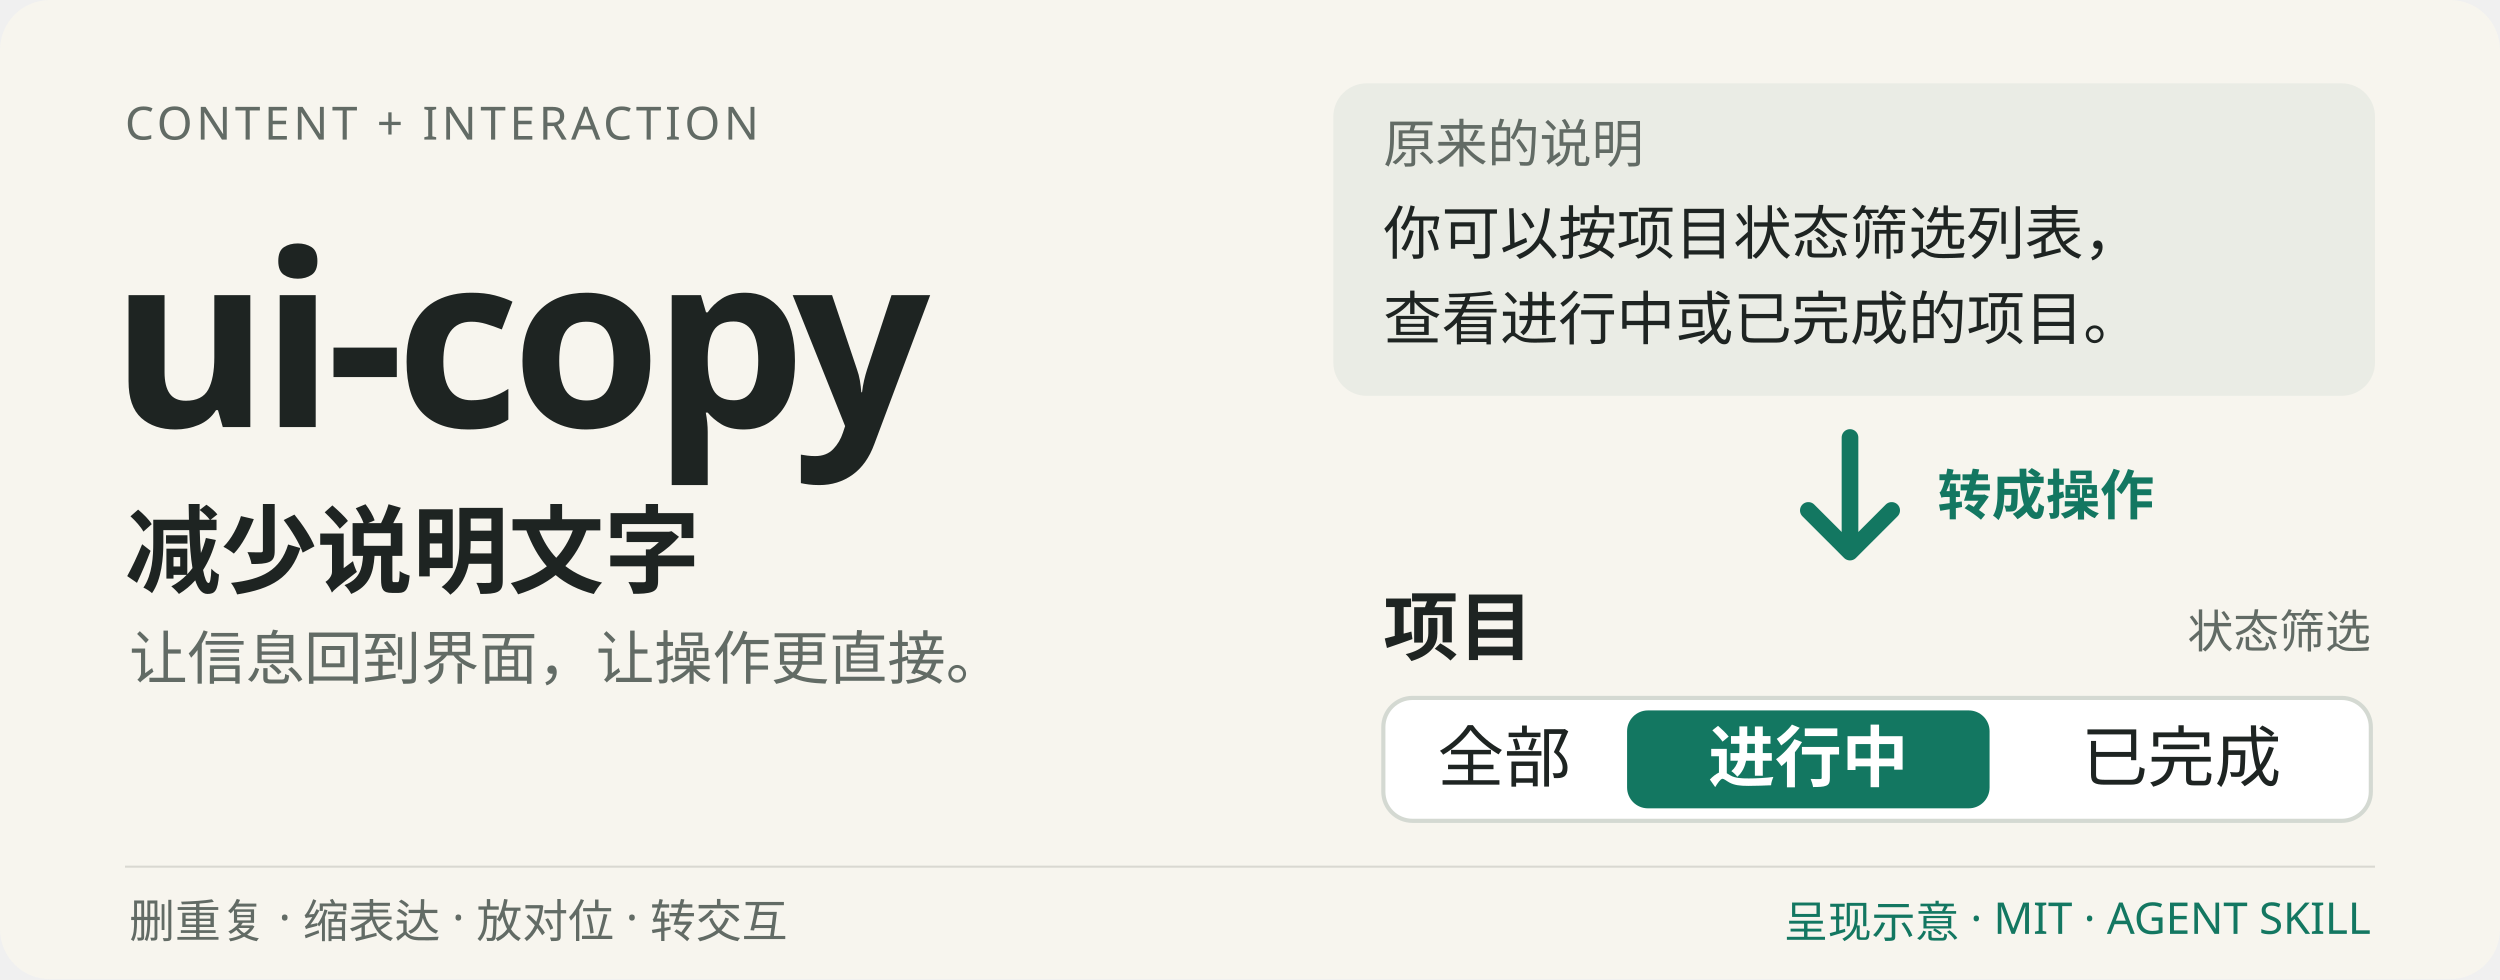
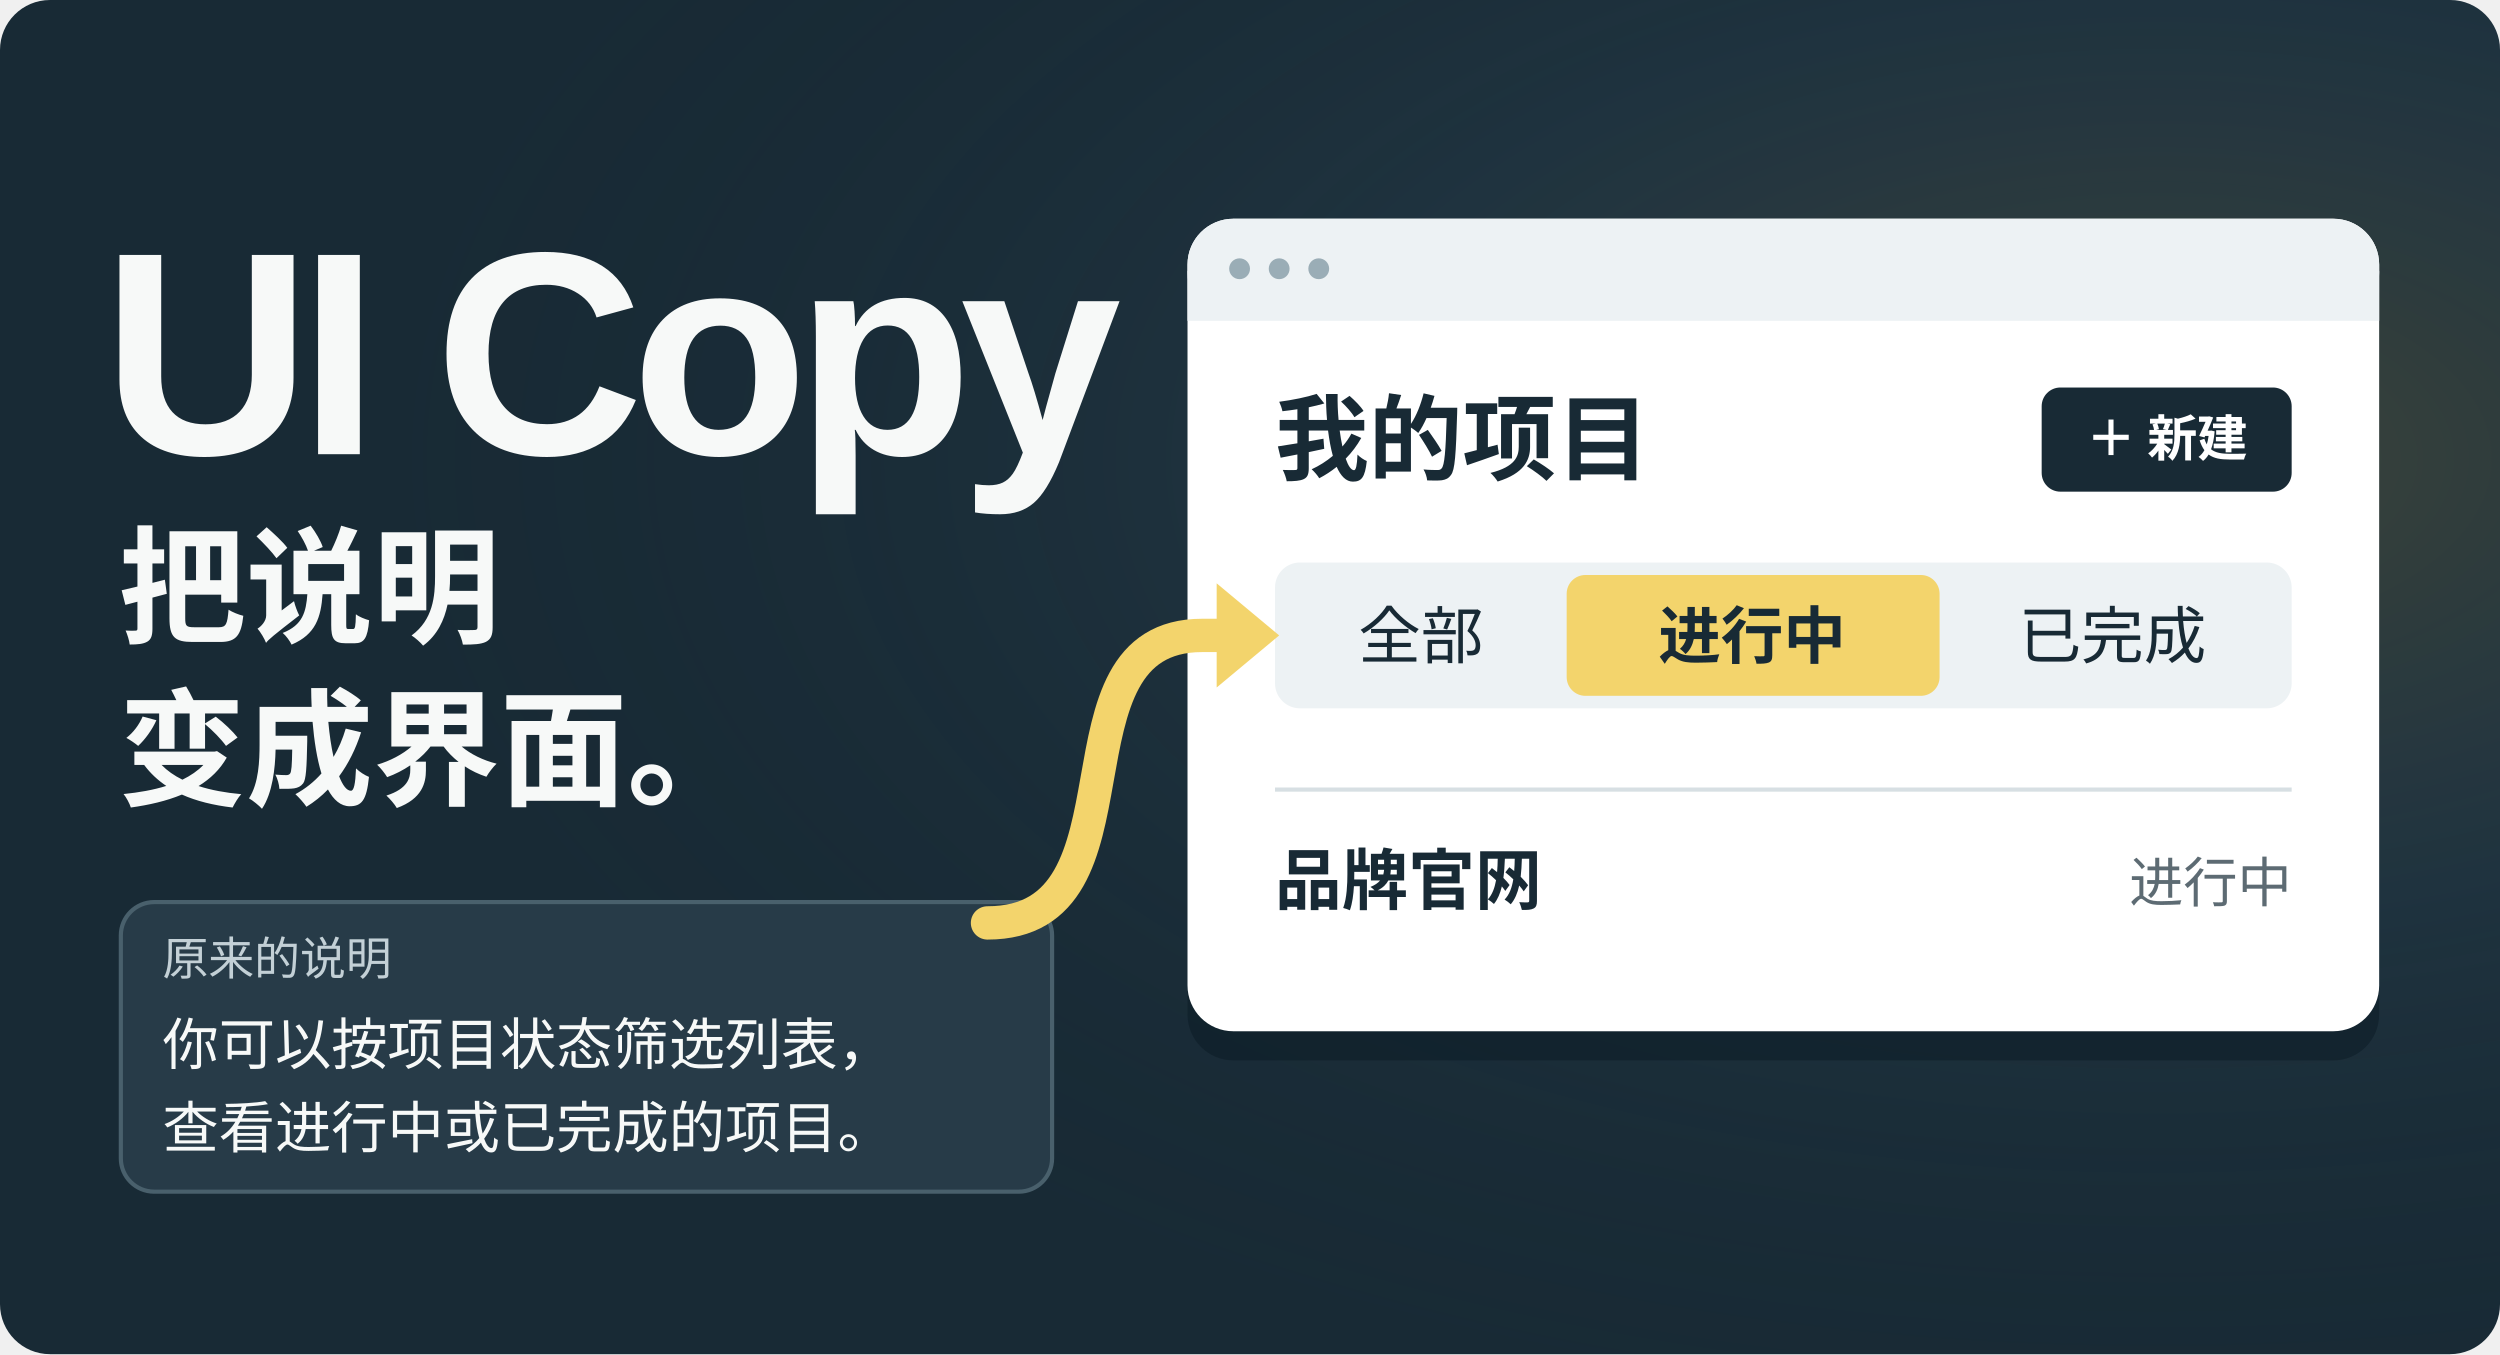
- <svg xmlns="http://www.w3.org/2000/svg" width="1200" height="470" viewBox="0 0 1200 470" role="img" aria-labelledby="title desc">
-   <rect width="1200" height="470" rx="24" fill="#F7F5EE" />
-   <g font-family="'Segoe UI','Microsoft YaHei','PingFang SC',sans-serif">
-     <g id="title-block" fill="#1E2422">
-       <text x="60" y="67" font-size="22" letter-spacing="1.8" fill="#626B65">CONTENT + INTERACTION</text>
-       <text x="53" y="205" font-size="116" font-weight="650" letter-spacing="-4">ui-copy</text>
-       <text x="60" y="281" font-size="46" font-weight="600">减少说明文字</text>
-       <text x="62" y="326" font-size="28" fill="#626B65">让信息回到界面，让操作更直接。</text>
-     </g>
-     <g id="explanation-before">
-       <rect x="640" y="40" width="500" height="150" rx="16" fill="#EAECE5" />
-       <text x="664" y="78" font-size="25" fill="#626B65">原来的说明</text>
-       <text x="664" y="122" font-size="28" fill="#1E2422">你可以按项目状态筛选列表，</text>
-       <text x="664" y="163" font-size="28" fill="#1E2422">查看进行中或已完成的项目。</text>
-     </g>
-     <g id="conversion" fill="none" stroke="#137761" stroke-width="8" stroke-linecap="round" stroke-linejoin="round">
-       <path d="M888 210v55m-20-20 20 20 20-20" />
-     </g>
-     <text x="930" y="247" font-size="26" font-weight="600" fill="#137761">转成操作</text>
-     <g id="controls-after">
-       <text x="664" y="314" font-size="36" font-weight="600" fill="#1E2422">项目</text>
-       <text x="1138" y="311" text-anchor="end" font-size="22" fill="#626B65">状态筛选</text>
-       <rect x="664" y="335" width="474" height="59" rx="14" fill="#FFFFFF" stroke="#D4D9D2" stroke-width="2" />
-       <rect x="781" y="341" width="174" height="47" rx="10" fill="#137761" />
-       <text x="722" y="375" text-anchor="middle" font-size="32" fill="#1E2422">全部</text>
-       <text x="868" y="375" text-anchor="middle" font-size="32" font-weight="600" fill="#FFFFFF">进行中</text>
-       <text x="1047" y="375" text-anchor="middle" font-size="32" fill="#1E2422">已完成</text>
-     </g>
-     <g id="metadata">
-       <path d="M60 416h1080" stroke="#1E2422" stroke-opacity=".14" />
-       <text x="62" y="450" font-size="22" fill="#626B65">删重复 · 缩表达 · 放对位 · 转交互</text>
-       <text x="1138" y="450" text-anchor="end" font-size="21" fill="#137761">呈现示意 · MIT · AGENT SKILL</text>
-     </g>
+ <svg xmlns="http://www.w3.org/2000/svg" width="1200" height="650" viewBox="0 0 1200 650" role="img" aria-labelledby="title desc">
+   <defs>
+     <radialGradient id="light" cx="86%" cy="34%" r="72%">
+       <stop offset="0" stop-color="#E4B94C" stop-opacity=".19" />
+       <stop offset=".46" stop-color="#537488" stop-opacity=".12" />
+       <stop offset="1" stop-color="#182A35" stop-opacity="0" />
+     </radialGradient>
+   </defs>
+   <g font-family="'Microsoft YaHei','PingFang SC','Segoe UI',sans-serif">
+     <rect x="0" y="0" width="1200" height="650" rx="24" fill="#182A35" />
+     <rect x="0" y="0" width="1200" height="650" rx="24" fill="url(#light)" />
+     <text x="49" y="218" font-size="139" fill="#F7F9F8" font-weight="750" text-anchor="start" font-family="Bahnschrift,Arial Black,Arial,sans-serif" letter-spacing="-6">UI Copy</text>
+     <text x="57" y="304" font-size="61" fill="#F7F9F8" font-weight="650" text-anchor="start">把说明</text>
+     <text x="57" y="382" font-size="61" fill="#F7F9F8" font-weight="650" text-anchor="start">变成界面。</text>
+     <rect x="58" y="433" width="447" height="139" rx="16" fill="#273B48" stroke="#49606C" stroke-width="2" />
+     <text x="78" y="468" font-size="22" fill="#C3D0D6" font-weight="400" text-anchor="start">原来的说明</text>
+     <text x="78" y="511" font-size="27" fill="#F7F9F8" font-weight="400" text-anchor="start">你可以按项目状态筛选列表，</text>
+     <text x="78" y="551" font-size="27" fill="#F7F9F8" font-weight="400" text-anchor="start">查看进行中或已完成的项目。</text>
+     <rect x="570" y="105" width="572" height="390" rx="22" fill="#091923" transform="translate(0 14)" opacity=".5" />
+     <rect x="570" y="105" width="572" height="390" rx="22" fill="#FFFFFF" />
+     <rect x="570" y="105" width="572" height="48" rx="22" fill="#EDF2F4" />
+     <rect x="570" y="130" width="572" height="24" rx="0" fill="#EDF2F4" />
+     <circle cx="595" cy="129" r="5" fill="#9AADB6" />
+     <circle cx="614" cy="129" r="5" fill="#9AADB6" />
+     <circle cx="633" cy="129" r="5" fill="#9AADB6" />
+     <text x="612" y="227" font-size="45" fill="#182A35" font-weight="650" text-anchor="start">我的项目</text>
+     <rect x="980" y="186" width="120" height="50" rx="9" fill="#182A35" />
+     <text x="1040" y="219" font-size="24" fill="#FFFFFF" font-weight="600" text-anchor="middle">＋ 新建</text>
+     <rect x="612" y="270" width="488" height="70" rx="12" fill="#EDF2F4" />
+     <rect x="752" y="276" width="179" height="58" rx="9" fill="#F3D46C" />
+     <text x="682" y="316" font-size="30" fill="#182A35" font-weight="400" text-anchor="middle">全部</text>
+     <text x="841" y="316" font-size="30" fill="#182A35" font-weight="650" text-anchor="middle">进行中</text>
+     <text x="1014" y="316" font-size="30" fill="#182A35" font-weight="400" text-anchor="middle">已完成</text>
+     <path d="M612 379H1100" stroke="#D7DFE3" stroke-width="2" />
+     <text x="612" y="434" font-size="32" fill="#182A35" font-weight="600" text-anchor="start">品牌官网</text>
+     <text x="1100" y="433" font-size="26" fill="#5D6B73" font-weight="400" text-anchor="end">进行中</text>
+     <path d="M474 443C554 443 500 305 577 305H594" fill="none" stroke="#F3D46C" stroke-width="16" stroke-linecap="round" />
+     <path d="M584 280L614 305L584 330Z" fill="#F3D46C" />
  </g>
</svg>
